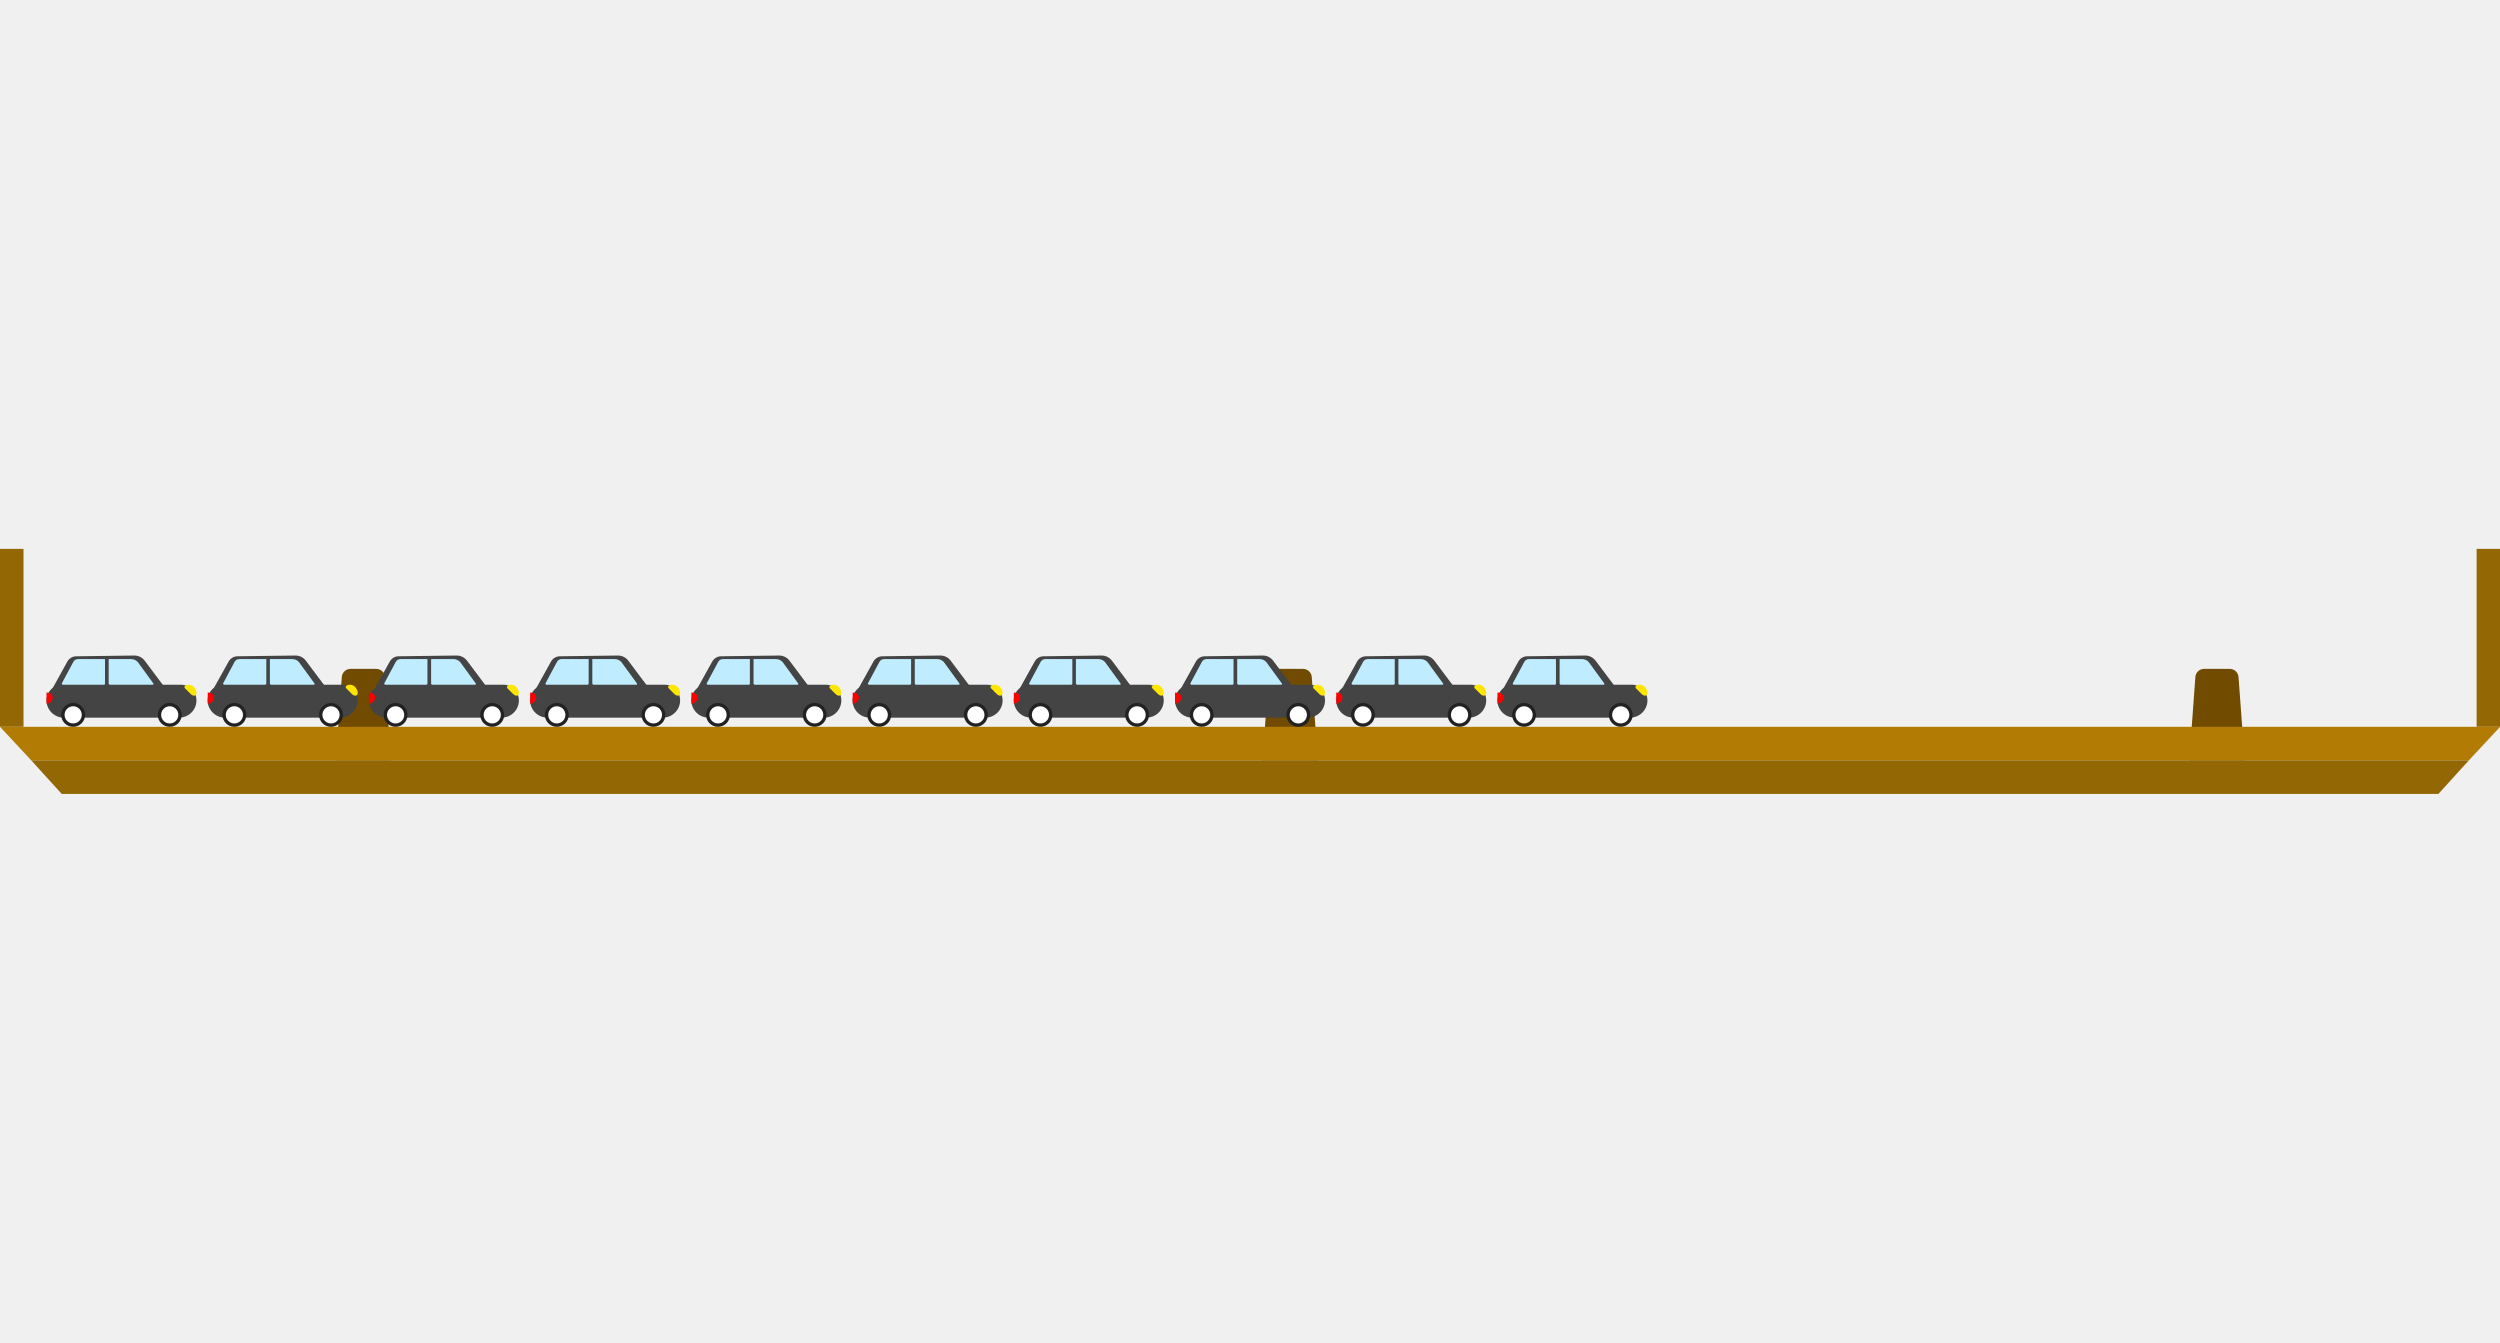
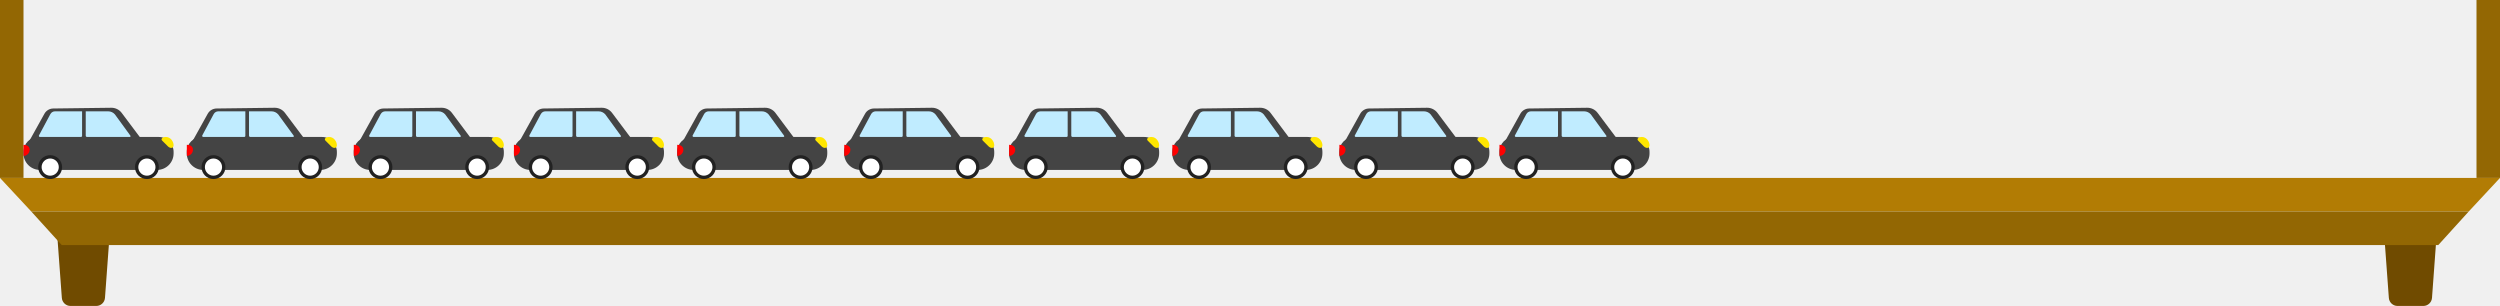
- <svg xmlns="http://www.w3.org/2000/svg" id="Layer_1" data-name="Layer 1" viewBox="0 0 1489.43 800">
+ <svg xmlns="http://www.w3.org/2000/svg" viewBox="0 0 1489.5 182.29">
  <defs>
    <style>.cls-1{fill:#704b00;}.cls-2{fill:#936703;}.cls-3{fill:#b27c04;}.cls-4{fill:#444;}.cls-5{fill:#fff;}.cls-6{fill:#222;}.cls-7{fill:red;}.cls-8{fill:#ffe600;}.cls-9{fill:#c0ecff;}</style>
  </defs>
-   <path class="cls-1" d="M224.18,398.5H208.82a5.21,5.21,0,0,0-5.18,4.85L200,453h33l-3.64-49.65A5.21,5.21,0,0,0,224.18,398.5Z" />
-   <path class="cls-1" d="M1328.48,398.5h-15.36a5.21,5.21,0,0,0-5.18,4.85L1304.3,453h33l-3.65-49.65A5.21,5.21,0,0,0,1328.48,398.5Z" />
-   <rect class="cls-2" y="327" width="14" height="106" />
-   <rect class="cls-2" x="1475.5" y="327" width="14" height="106" />
-   <path class="cls-1" d="M776.33,398.5H761a5.21,5.21,0,0,0-5.18,4.85L752.15,453h33l-3.64-49.65A5.22,5.22,0,0,0,776.33,398.5Z" />
-   <polygon class="cls-3" points="1470.88 453 18.62 453 0 433 1489.5 433 1470.88 453" />
-   <polygon class="cls-2" points="1452.73 473 36.77 473 18.62 453 1470.88 453 1452.73 473" />
-   <path class="cls-4" d="M37,407.93h70.73a9.32,9.32,0,0,1,9.32,9.32v0a10.3,10.3,0,0,1-10.3,10.3H38a10.3,10.3,0,0,1-10.3-10.3v0A9.32,9.32,0,0,1,37,407.93Z" />
-   <path class="cls-4" d="M79.92,390.54,45.37,391a6.08,6.08,0,0,0-5.23,3.12L31,410.66l67.58-.55-12.38-16.5A7.66,7.66,0,0,0,79.92,390.54Z" />
-   <path class="cls-5" d="M43.58,432a6.12,6.12,0,1,1,6.12-6.12A6.12,6.12,0,0,1,43.58,432Z" />
-   <path class="cls-6" d="M43.58,420.77a5.12,5.12,0,1,1-5.11,5.11,5.11,5.11,0,0,1,5.11-5.11m0-2a7.12,7.12,0,1,0,7.12,7.11,7.11,7.11,0,0,0-7.12-7.11Z" />
-   <circle class="cls-5" cx="101.16" cy="425.88" r="6.12" />
-   <path class="cls-6" d="M101.16,420.77A5.12,5.12,0,1,1,96,425.88a5.11,5.11,0,0,1,5.12-5.11m0-2a7.12,7.12,0,1,0,7.11,7.11,7.11,7.11,0,0,0-7.11-7.11Z" />
-   <path class="cls-7" d="M27.71,415.55v-2.94c2,0,3.67.95,3.67,2.94a3.69,3.69,0,0,1-3.65,3.67Z" />
-   <path class="cls-8" d="M117.06,412.84c0,2-2,2-3.27.81l-3.54-3.54c-1-.95.22-2.18,2.18-2.18C115.42,407.93,117.06,410.88,117.06,412.84Z" />
-   <path class="cls-9" d="M37.46,407.93H61.9a.65.65,0,0,0,.66-.66v-14.6H46.44a3.09,3.09,0,0,0-2.74,1.65L36.9,407A.64.64,0,0,0,37.46,407.93Z" />
-   <path class="cls-9" d="M78.12,392.67H64.74v14.51a.75.75,0,0,0,.75.75H91a.47.47,0,0,0,.36-.77l-9.21-12.65A5.26,5.26,0,0,0,78.12,392.67Z" />
-   <path class="cls-4" d="M709.35,407.93h70.73a9.32,9.32,0,0,1,9.32,9.32v0a10.3,10.3,0,0,1-10.3,10.3H710.32a10.3,10.3,0,0,1-10.3-10.3v0a9.32,9.32,0,0,1,9.32-9.32Z" />
-   <path class="cls-4" d="M752.26,390.54l-34.55.45a6.08,6.08,0,0,0-5.22,3.12l-9.19,16.55,67.57-.55-12.37-16.5A7.68,7.68,0,0,0,752.26,390.54Z" />
-   <path class="cls-5" d="M715.93,432a6.12,6.12,0,1,1,6.12-6.12A6.13,6.13,0,0,1,715.93,432Z" />
-   <path class="cls-6" d="M715.93,420.77a5.12,5.12,0,1,1-5.12,5.11,5.12,5.12,0,0,1,5.12-5.11m0-2a7.12,7.12,0,1,0,7.12,7.11,7.11,7.11,0,0,0-7.12-7.11Z" />
-   <circle class="cls-5" cx="773.5" cy="425.88" r="6.12" />
-   <path class="cls-6" d="M773.5,420.77a5.12,5.12,0,1,1-5.12,5.11,5.12,5.12,0,0,1,5.12-5.11m0-2a7.12,7.12,0,1,0,7.12,7.11,7.11,7.11,0,0,0-7.12-7.11Z" />
-   <path class="cls-7" d="M700.05,415.55v-2.94c2,0,3.67.95,3.67,2.94a3.69,3.69,0,0,1-3.64,3.67Z" />
-   <path class="cls-8" d="M789.4,412.84c0,2-2,2-3.27.81l-3.54-3.54c-1-.95.22-2.18,2.18-2.18C787.77,407.93,789.4,410.88,789.4,412.84Z" />
-   <path class="cls-9" d="M709.81,407.93h24.44a.66.66,0,0,0,.66-.66v-14.6H718.79a3.11,3.11,0,0,0-2.75,1.65L709.25,407A.64.64,0,0,0,709.81,407.93Z" />
-   <path class="cls-9" d="M750.46,392.67H737.09v14.51a.74.74,0,0,0,.74.75h25.49a.46.46,0,0,0,.35-.77l-9.2-12.65A5.28,5.28,0,0,0,750.46,392.67Z" />
-   <path class="cls-4" d="M133.06,407.93h70.73a9.32,9.32,0,0,1,9.32,9.32v0a10.3,10.3,0,0,1-10.3,10.3H134a10.3,10.3,0,0,1-10.3-10.3v0a9.32,9.32,0,0,1,9.32-9.32Z" />
-   <path class="cls-4" d="M176,390.54l-34.56.45a6.08,6.08,0,0,0-5.22,3.12L127,410.66l67.58-.55-12.38-16.5A7.66,7.66,0,0,0,176,390.54Z" />
-   <path class="cls-5" d="M139.63,432a6.12,6.12,0,1,1,6.12-6.12A6.12,6.12,0,0,1,139.63,432Z" />
-   <path class="cls-6" d="M139.63,420.77a5.12,5.12,0,1,1-5.11,5.11,5.11,5.11,0,0,1,5.11-5.11m0-2a7.12,7.12,0,1,0,7.12,7.11,7.11,7.11,0,0,0-7.12-7.11Z" />
-   <circle class="cls-5" cx="197.2" cy="425.88" r="6.12" />
-   <path class="cls-6" d="M197.2,420.77a5.12,5.12,0,1,1-5.11,5.11,5.11,5.11,0,0,1,5.11-5.11m0-2a7.12,7.12,0,1,0,7.12,7.11,7.11,7.11,0,0,0-7.12-7.11Z" />
-   <path class="cls-7" d="M123.76,415.55v-2.94c2,0,3.67.95,3.67,2.94a3.69,3.69,0,0,1-3.65,3.67Z" />
-   <path class="cls-8" d="M213.11,412.84c0,2-2.05,2-3.27.81l-3.55-3.54c-.95-.95.23-2.18,2.18-2.18C211.47,407.93,213.11,410.88,213.11,412.84Z" />
-   <path class="cls-9" d="M133.51,407.93H158a.66.66,0,0,0,.66-.66v-14.6H142.49a3.09,3.09,0,0,0-2.74,1.65L133,407A.64.64,0,0,0,133.51,407.93Z" />
-   <path class="cls-9" d="M174.17,392.67H160.79v14.51a.75.75,0,0,0,.75.75H187a.47.47,0,0,0,.36-.77l-9.21-12.65A5.26,5.26,0,0,0,174.17,392.67Z" />
-   <path class="cls-4" d="M229.1,407.93h70.73a9.32,9.32,0,0,1,9.32,9.32v0a10.3,10.3,0,0,1-10.3,10.3H230.08a10.3,10.3,0,0,1-10.3-10.3v0a9.32,9.32,0,0,1,9.32-9.32Z" />
-   <path class="cls-4" d="M272,390.54l-34.56.45a6.08,6.08,0,0,0-5.22,3.12l-9.19,16.55,67.58-.55-12.38-16.5A7.68,7.68,0,0,0,272,390.54Z" />
-   <path class="cls-5" d="M235.68,432a6.12,6.12,0,1,1,6.12-6.12A6.12,6.12,0,0,1,235.68,432Z" />
-   <path class="cls-6" d="M235.68,420.77a5.12,5.12,0,1,1-5.11,5.11,5.12,5.12,0,0,1,5.11-5.11m0-2a7.12,7.12,0,1,0,7.12,7.11,7.11,7.11,0,0,0-7.12-7.11Z" />
-   <circle class="cls-5" cx="293.25" cy="425.88" r="6.12" />
-   <path class="cls-6" d="M293.25,420.77a5.12,5.12,0,1,1-5.11,5.11,5.11,5.11,0,0,1,5.11-5.11m0-2a7.12,7.12,0,1,0,7.12,7.11,7.11,7.11,0,0,0-7.12-7.11Z" />
-   <path class="cls-7" d="M219.81,415.55v-2.94c2,0,3.67.95,3.67,2.94a3.69,3.69,0,0,1-3.65,3.67Z" />
-   <path class="cls-8" d="M309.16,412.84c0,2-2.05,2-3.27.81l-3.55-3.54c-.95-.95.23-2.18,2.18-2.18C307.52,407.93,309.16,410.88,309.16,412.84Z" />
-   <path class="cls-9" d="M229.56,407.93H254a.66.66,0,0,0,.66-.66v-14.6H238.54a3.12,3.12,0,0,0-2.75,1.65L229,407A.64.64,0,0,0,229.56,407.93Z" />
-   <path class="cls-9" d="M270.22,392.67H256.84v14.51a.74.74,0,0,0,.75.75h25.48a.47.47,0,0,0,.36-.77l-9.21-12.65A5.26,5.26,0,0,0,270.22,392.67Z" />
-   <path class="cls-4" d="M325.15,407.93h70.73a9.32,9.32,0,0,1,9.32,9.32v0a10.3,10.3,0,0,1-10.3,10.3H326.13a10.3,10.3,0,0,1-10.3-10.3v0A9.32,9.32,0,0,1,325.15,407.93Z" />
-   <path class="cls-4" d="M368.06,390.54l-34.55.45a6.08,6.08,0,0,0-5.22,3.12l-9.19,16.55,67.58-.55-12.38-16.5A7.68,7.68,0,0,0,368.06,390.54Z" />
-   <path class="cls-5" d="M331.73,432a6.12,6.12,0,1,1,6.12-6.12A6.13,6.13,0,0,1,331.73,432Z" />
-   <path class="cls-6" d="M331.73,420.77a5.12,5.12,0,1,1-5.12,5.11,5.12,5.12,0,0,1,5.12-5.11m0-2a7.12,7.12,0,1,0,7.12,7.11,7.11,7.11,0,0,0-7.12-7.11Z" />
-   <circle class="cls-5" cx="389.3" cy="425.88" r="6.12" />
-   <path class="cls-6" d="M389.3,420.77a5.12,5.12,0,1,1-5.11,5.11,5.12,5.12,0,0,1,5.11-5.11m0-2a7.12,7.12,0,1,0,7.12,7.11,7.11,7.11,0,0,0-7.12-7.11Z" />
-   <path class="cls-7" d="M315.86,415.55v-2.94c2,0,3.66.95,3.66,2.94a3.69,3.69,0,0,1-3.64,3.67Z" />
-   <path class="cls-8" d="M405.21,412.84c0,2-2,2-3.27.81l-3.55-3.54c-.95-.95.23-2.18,2.18-2.18C403.57,407.93,405.21,410.88,405.21,412.84Z" />
-   <path class="cls-9" d="M325.61,407.93h24.44a.66.66,0,0,0,.66-.66v-14.6H334.59a3.12,3.12,0,0,0-2.75,1.65L325.05,407A.64.64,0,0,0,325.61,407.93Z" />
-   <path class="cls-9" d="M366.27,392.67H352.89v14.51a.74.74,0,0,0,.75.75h25.48a.46.46,0,0,0,.35-.77l-9.2-12.65A5.26,5.26,0,0,0,366.27,392.67Z" />
-   <path class="cls-4" d="M421.2,407.93h70.73a9.32,9.32,0,0,1,9.32,9.32v0a10.3,10.3,0,0,1-10.3,10.3H422.17a10.3,10.3,0,0,1-10.3-10.3v0a9.32,9.32,0,0,1,9.32-9.32Z" />
-   <path class="cls-4" d="M464.11,390.54l-34.55.45a6.08,6.08,0,0,0-5.22,3.12l-9.19,16.55,67.58-.55-12.38-16.5A7.68,7.68,0,0,0,464.11,390.54Z" />
-   <circle class="cls-5" cx="427.78" cy="425.88" r="6.12" />
-   <path class="cls-6" d="M427.78,420.77a5.12,5.12,0,1,1-5.12,5.11,5.12,5.12,0,0,1,5.12-5.11m0-2a7.12,7.12,0,1,0,7.12,7.11,7.11,7.11,0,0,0-7.12-7.11Z" />
-   <circle class="cls-5" cx="485.35" cy="425.88" r="6.12" />
-   <path class="cls-6" d="M485.35,420.77a5.12,5.12,0,1,1-5.11,5.11,5.12,5.12,0,0,1,5.11-5.11m0-2a7.12,7.12,0,1,0,7.12,7.11,7.11,7.11,0,0,0-7.12-7.11Z" />
-   <path class="cls-7" d="M411.9,415.55v-2.94c2,0,3.67.95,3.67,2.94a3.69,3.69,0,0,1-3.64,3.67Z" />
-   <path class="cls-8" d="M501.25,412.84c0,2-2,2-3.27.81l-3.54-3.54c-.95-.95.23-2.18,2.18-2.18C499.62,407.93,501.25,410.88,501.25,412.84Z" />
-   <path class="cls-9" d="M421.66,407.93H446.1a.66.66,0,0,0,.66-.66v-14.6H430.64a3.12,3.12,0,0,0-2.75,1.65L421.1,407A.64.64,0,0,0,421.66,407.93Z" />
-   <path class="cls-9" d="M462.32,392.67H448.94v14.51a.74.74,0,0,0,.75.75h25.48a.46.46,0,0,0,.35-.77l-9.2-12.65A5.26,5.26,0,0,0,462.32,392.67Z" />
-   <path class="cls-4" d="M517.25,407.93H588a9.32,9.32,0,0,1,9.32,9.32v0a10.3,10.3,0,0,1-10.3,10.3H518.22a10.3,10.3,0,0,1-10.3-10.3v0A9.32,9.32,0,0,1,517.25,407.93Z" />
-   <path class="cls-4" d="M560.16,390.54l-34.55.45a6.08,6.08,0,0,0-5.22,3.12l-9.19,16.55,67.57-.55-12.37-16.5A7.68,7.68,0,0,0,560.16,390.54Z" />
-   <circle class="cls-5" cx="523.83" cy="425.88" r="6.12" />
-   <path class="cls-6" d="M523.83,420.77a5.12,5.12,0,1,1-5.12,5.11,5.12,5.12,0,0,1,5.12-5.11m0-2a7.12,7.12,0,1,0,7.12,7.11,7.11,7.11,0,0,0-7.12-7.11Z" />
-   <path class="cls-5" d="M581.4,432a6.12,6.12,0,1,1,6.12-6.12A6.13,6.13,0,0,1,581.4,432Z" />
-   <path class="cls-6" d="M581.4,420.77a5.12,5.12,0,1,1-5.12,5.11,5.12,5.12,0,0,1,5.12-5.11m0-2a7.12,7.12,0,1,0,7.12,7.11,7.11,7.11,0,0,0-7.12-7.11Z" />
-   <path class="cls-7" d="M508,415.55v-2.94c2,0,3.67.95,3.67,2.94a3.69,3.69,0,0,1-3.64,3.67Z" />
-   <path class="cls-8" d="M597.3,412.84c0,2-2,2-3.27.81l-3.54-3.54c-1-.95.23-2.18,2.18-2.18C595.67,407.93,597.3,410.88,597.3,412.84Z" />
-   <path class="cls-9" d="M517.71,407.93h24.44a.66.66,0,0,0,.66-.66v-14.6H526.69a3.11,3.11,0,0,0-2.75,1.65L517.15,407A.64.64,0,0,0,517.71,407.93Z" />
-   <path class="cls-9" d="M558.37,392.67H545v14.51a.74.74,0,0,0,.75.75h25.48a.46.46,0,0,0,.35-.77l-9.2-12.65A5.27,5.27,0,0,0,558.37,392.67Z" />
-   <path class="cls-4" d="M613.3,407.93H684a9.32,9.32,0,0,1,9.32,9.32v0a10.3,10.3,0,0,1-10.3,10.3H614.27a10.3,10.3,0,0,1-10.3-10.3v0a9.32,9.32,0,0,1,9.32-9.32Z" />
-   <path class="cls-4" d="M656.21,390.54l-34.55.45a6.08,6.08,0,0,0-5.22,3.12l-9.19,16.55,67.57-.55-12.37-16.5A7.68,7.68,0,0,0,656.21,390.54Z" />
-   <circle class="cls-5" cx="619.88" cy="425.88" r="6.12" />
-   <path class="cls-6" d="M619.88,420.77a5.12,5.12,0,1,1-5.12,5.11,5.12,5.12,0,0,1,5.12-5.11m0-2a7.12,7.12,0,1,0,7.12,7.11,7.11,7.11,0,0,0-7.12-7.11Z" />
-   <circle class="cls-5" cx="677.45" cy="425.88" r="6.12" />
-   <path class="cls-6" d="M677.45,420.77a5.12,5.12,0,1,1-5.12,5.11,5.12,5.12,0,0,1,5.12-5.11m0-2a7.12,7.12,0,1,0,7.12,7.11,7.11,7.11,0,0,0-7.12-7.11Z" />
-   <path class="cls-7" d="M604,415.55v-2.94c2,0,3.67.95,3.67,2.94a3.69,3.69,0,0,1-3.64,3.67Z" />
-   <path class="cls-8" d="M693.35,412.84c0,2-2,2-3.27.81l-3.54-3.54c-.95-.95.22-2.18,2.18-2.18C691.72,407.93,693.35,410.88,693.35,412.84Z" />
-   <path class="cls-9" d="M613.76,407.93H638.2a.66.66,0,0,0,.66-.66v-14.6H622.74a3.11,3.11,0,0,0-2.75,1.65L613.2,407A.64.64,0,0,0,613.76,407.93Z" />
-   <path class="cls-9" d="M654.41,392.67H641v14.51a.74.74,0,0,0,.75.75h25.48a.46.46,0,0,0,.35-.77l-9.2-12.65A5.28,5.28,0,0,0,654.41,392.67Z" />
-   <path class="cls-4" d="M805.4,407.93h70.73a9.32,9.32,0,0,1,9.32,9.32v0a10.3,10.3,0,0,1-10.3,10.3H806.37a10.3,10.3,0,0,1-10.3-10.3v0A9.32,9.32,0,0,1,805.4,407.93Z" />
-   <path class="cls-4" d="M848.31,390.54l-34.55.45a6.06,6.06,0,0,0-5.22,3.12l-9.19,16.55,67.57-.55-12.37-16.5A7.68,7.68,0,0,0,848.31,390.54Z" />
-   <circle class="cls-5" cx="811.98" cy="425.88" r="6.12" />
-   <path class="cls-6" d="M812,420.77a5.12,5.12,0,1,1-5.12,5.11,5.12,5.12,0,0,1,5.12-5.11m0-2a7.12,7.12,0,1,0,7.12,7.11,7.11,7.11,0,0,0-7.12-7.11Z" />
-   <circle class="cls-5" cx="869.55" cy="425.88" r="6.12" />
-   <path class="cls-6" d="M869.55,420.77a5.12,5.12,0,1,1-5.12,5.11,5.12,5.12,0,0,1,5.12-5.11m0-2a7.12,7.12,0,1,0,7.12,7.11,7.11,7.11,0,0,0-7.12-7.11Z" />
-   <path class="cls-7" d="M796.1,415.55v-2.94c2,0,3.67.95,3.67,2.94a3.69,3.69,0,0,1-3.64,3.67Z" />
-   <path class="cls-8" d="M885.45,412.84c0,2-2,2-3.27.81l-3.54-3.54c-.95-.95.22-2.18,2.18-2.18C883.82,407.93,885.45,410.88,885.45,412.84Z" />
-   <path class="cls-9" d="M805.86,407.93H830.3a.65.65,0,0,0,.65-.66v-14.6H814.84a3.11,3.11,0,0,0-2.75,1.65L805.3,407A.64.64,0,0,0,805.86,407.93Z" />
-   <path class="cls-9" d="M846.51,392.67H833.13v14.51a.75.75,0,0,0,.75.75h25.49a.46.46,0,0,0,.35-.77l-9.2-12.65A5.28,5.28,0,0,0,846.51,392.67Z" />
-   <path class="cls-4" d="M901.45,407.93h70.73a9.32,9.32,0,0,1,9.32,9.32v0a10.3,10.3,0,0,1-10.3,10.3H902.42a10.3,10.3,0,0,1-10.3-10.3v0a9.32,9.32,0,0,1,9.32-9.32Z" />
-   <path class="cls-4" d="M944.36,390.54l-34.55.45a6.06,6.06,0,0,0-5.22,3.12l-9.19,16.55,67.57-.55-12.37-16.5A7.68,7.68,0,0,0,944.36,390.54Z" />
-   <path class="cls-5" d="M908,432a6.12,6.12,0,1,1,6.12-6.12A6.12,6.12,0,0,1,908,432Z" />
-   <path class="cls-6" d="M908,420.77a5.12,5.12,0,1,1-5.12,5.11,5.12,5.12,0,0,1,5.12-5.11m0-2a7.12,7.12,0,1,0,7.12,7.11,7.11,7.11,0,0,0-7.12-7.11Z" />
-   <circle class="cls-5" cx="965.6" cy="425.88" r="6.12" />
-   <path class="cls-6" d="M965.6,420.77a5.12,5.12,0,1,1-5.12,5.11,5.12,5.12,0,0,1,5.12-5.11m0-2a7.12,7.12,0,1,0,7.12,7.11,7.11,7.11,0,0,0-7.12-7.11Z" />
-   <path class="cls-7" d="M892.15,415.55v-2.94c2,0,3.67.95,3.67,2.94a3.69,3.69,0,0,1-3.64,3.67Z" />
-   <path class="cls-8" d="M981.5,412.84c0,2-2,2-3.27.81l-3.54-3.54c-1-.95.22-2.18,2.18-2.18C979.87,407.93,981.5,410.88,981.5,412.84Z" />
-   <path class="cls-9" d="M901.91,407.93h24.44a.65.65,0,0,0,.65-.66v-14.6H910.88a3.1,3.1,0,0,0-2.74,1.65L901.35,407A.64.64,0,0,0,901.91,407.93Z" />
-   <path class="cls-9" d="M942.56,392.67H929.18v14.51a.75.75,0,0,0,.75.75h25.48a.47.47,0,0,0,.36-.77l-9.2-12.65A5.29,5.29,0,0,0,942.56,392.67Z" />
+   <g id="Layer_2" data-name="Layer 2">
+     <g id="Layer_1-2" data-name="Layer 1">
+       <path class="cls-1" d="M1428.45,182.29h15.36a5.21,5.21,0,0,0,5.18-4.85l3.64-49.65h-33l3.64,49.65A5.21,5.21,0,0,0,1428.45,182.29Z" />
+       <path class="cls-1" d="M42,182.29H57.37a5.21,5.21,0,0,0,5.18-4.85l3.64-49.65h-33l3.65,49.65A5.2,5.2,0,0,0,42,182.29Z" />
+       <rect class="cls-2" width="14" height="106" />
+       <rect class="cls-2" x="1475.5" width="14" height="106" />
+       <polygon class="cls-3" points="1470.88 126 18.62 126 0 106 1489.5 106 1470.88 126" />
+       <polygon class="cls-2" points="1452.73 146 36.77 146 18.62 126 1470.88 126 1452.73 146" />
+       <path class="cls-4" d="M22.89,81.6H94.54a8.89,8.89,0,0,1,8.89,8.89v.93a9.82,9.82,0,0,1-9.82,9.82H23.82A9.82,9.82,0,0,1,14,91.41v-.93a8.89,8.89,0,0,1,8.89-8.89Z" />
+       <path class="cls-4" d="M66.27,64.2l-34.58.44a6.08,6.08,0,0,0-5.22,3.12l-9.2,16.56,67.62-.54L72.51,67.27A7.63,7.63,0,0,0,66.27,64.2Z" />
+       <path class="cls-5" d="M29.91,105.68A6.12,6.12,0,1,1,36,99.56,6.13,6.13,0,0,1,29.91,105.68Z" />
+       <path class="cls-6" d="M29.91,94.44a5.12,5.12,0,1,1-5.12,5.12,5.12,5.12,0,0,1,5.12-5.12m0-2A7.12,7.12,0,1,0,37,99.56a7.12,7.12,0,0,0-7.12-7.12Z" />
+       <path class="cls-5" d="M87.52,105.68a6.12,6.12,0,1,1,6.12-6.12A6.13,6.13,0,0,1,87.52,105.68Z" />
+       <path class="cls-6" d="M87.52,94.44a5.12,5.12,0,1,1-5.12,5.12,5.12,5.12,0,0,1,5.12-5.12m0-2a7.12,7.12,0,1,0,7.12,7.12,7.12,7.12,0,0,0-7.12-7.12Z" />
+       <path class="cls-7" d="M14,89.22V86.28c2,0,3.67.94,3.67,2.94a3.69,3.69,0,0,1-3.65,3.67Z" />
+       <path class="cls-8" d="M103.43,86.5c0,2-2,2-3.27.82l-3.55-3.54c-1-1,.23-2.18,2.19-2.18C101.79,81.6,103.43,84.55,103.43,86.5Z" />
+       <path class="cls-9" d="M23.79,81.6H48.24a.67.67,0,0,0,.66-.66V66.33H32.77A3.13,3.13,0,0,0,30,68L23.23,80.66A.64.64,0,0,0,23.79,81.6Z" />
+       <path class="cls-9" d="M64.47,66.33H51.08V80.85a.76.76,0,0,0,.75.75h25.5a.47.47,0,0,0,.35-.78L68.47,68.17A5.26,5.26,0,0,0,64.47,66.33Z" />
+       <path class="cls-4" d="M120.17,81.6h71.65a8.89,8.89,0,0,1,8.89,8.89v.93a9.82,9.82,0,0,1-9.82,9.82H121.1a9.82,9.82,0,0,1-9.82-9.82v-.93A8.89,8.89,0,0,1,120.17,81.6Z" />
+       <path class="cls-4" d="M163.55,64.2,129,64.64a6.08,6.08,0,0,0-5.23,3.12l-9.2,16.56,67.62-.54L169.79,67.27A7.63,7.63,0,0,0,163.55,64.2Z" />
+       <path class="cls-5" d="M127.19,105.68a6.12,6.12,0,1,1,6.12-6.12A6.13,6.13,0,0,1,127.19,105.68Z" />
+       <path class="cls-6" d="M127.19,94.44a5.12,5.12,0,1,1-5.12,5.12,5.12,5.12,0,0,1,5.12-5.12m0-2a7.12,7.12,0,1,0,7.12,7.12,7.12,7.12,0,0,0-7.12-7.12Z" />
+       <path class="cls-5" d="M184.8,105.68a6.12,6.12,0,1,1,6.12-6.12A6.13,6.13,0,0,1,184.8,105.68Z" />
+       <path class="cls-6" d="M184.8,94.44a5.12,5.12,0,1,1-5.12,5.12,5.12,5.12,0,0,1,5.12-5.12m0-2a7.12,7.12,0,1,0,7.12,7.12,7.12,7.12,0,0,0-7.12-7.12Z" />
+       <path class="cls-7" d="M111.31,89.22V86.28c2,0,3.67.94,3.67,2.94a3.69,3.69,0,0,1-3.65,3.67Z" />
+       <path class="cls-8" d="M200.71,86.5c0,2-2,2-3.27.82l-3.54-3.54c-1-1,.22-2.18,2.18-2.18C199.08,81.6,200.71,84.55,200.71,86.5Z" />
+       <path class="cls-9" d="M121.07,81.6h24.45a.66.66,0,0,0,.66-.66V66.33H130.05A3.13,3.13,0,0,0,127.3,68l-6.79,12.69A.64.64,0,0,0,121.07,81.6Z" />
+       <path class="cls-9" d="M161.75,66.33H148.36V80.85a.76.76,0,0,0,.75.75h25.5a.47.47,0,0,0,.36-.78l-9.21-12.65A5.29,5.29,0,0,0,161.75,66.33Z" />
+       <path class="cls-4" d="M219.65,81.6h71.65a8.89,8.89,0,0,1,8.89,8.89v.93a9.82,9.82,0,0,1-9.82,9.82h-69.8a9.82,9.82,0,0,1-9.82-9.82v-.93a8.89,8.89,0,0,1,8.89-8.89Z" />
+       <path class="cls-4" d="M263,64.2l-34.57.44a6.08,6.08,0,0,0-5.23,3.12L214,84.32l67.61-.54L269.27,67.27A7.63,7.63,0,0,0,263,64.2Z" />
+       <path class="cls-5" d="M226.68,105.68a6.12,6.12,0,1,1,6.12-6.12A6.13,6.13,0,0,1,226.68,105.68Z" />
+       <path class="cls-6" d="M226.68,94.44a5.12,5.12,0,1,1-5.12,5.12,5.12,5.12,0,0,1,5.12-5.12m0-2a7.12,7.12,0,1,0,7.12,7.12,7.12,7.12,0,0,0-7.12-7.12Z" />
+       <path class="cls-5" d="M284.28,105.68a6.12,6.12,0,1,1,6.12-6.12A6.13,6.13,0,0,1,284.28,105.68Z" />
+       <path class="cls-6" d="M284.28,94.44a5.12,5.12,0,1,1-5.12,5.12,5.12,5.12,0,0,1,5.12-5.12m0-2a7.12,7.12,0,1,0,7.12,7.12,7.12,7.12,0,0,0-7.12-7.12Z" />
+       <path class="cls-7" d="M210.79,89.22V86.28c2,0,3.67.94,3.67,2.94a3.69,3.69,0,0,1-3.64,3.67Z" />
+       <path class="cls-8" d="M300.19,86.5c0,2-2,2-3.27.82l-3.54-3.54c-1-1,.22-2.18,2.18-2.18C298.56,81.6,300.19,84.55,300.19,86.5Z" />
+       <path class="cls-9" d="M220.55,81.6H245a.66.66,0,0,0,.66-.66V66.33H229.53A3.11,3.11,0,0,0,226.79,68L220,80.66A.64.64,0,0,0,220.55,81.6Z" />
+       <path class="cls-9" d="M261.23,66.33H247.85V80.85a.75.75,0,0,0,.74.75h25.5a.47.47,0,0,0,.36-.78l-9.21-12.65A5.28,5.28,0,0,0,261.23,66.33Z" />
+       <path class="cls-4" d="M315.06,81.6h71.65a8.89,8.89,0,0,1,8.89,8.89v.93a9.82,9.82,0,0,1-9.82,9.82H316a9.82,9.82,0,0,1-9.82-9.82v-.93a8.89,8.89,0,0,1,8.89-8.89Z" />
+       <path class="cls-4" d="M358.44,64.2l-34.57.44a6.08,6.08,0,0,0-5.23,3.12l-9.2,16.56,67.62-.54L364.68,67.27A7.63,7.63,0,0,0,358.44,64.2Z" />
+       <path class="cls-5" d="M322.08,105.68a6.12,6.12,0,1,1,6.13-6.12A6.13,6.13,0,0,1,322.08,105.68Z" />
+       <path class="cls-6" d="M322.08,94.44A5.12,5.12,0,1,1,317,99.56a5.13,5.13,0,0,1,5.12-5.12m0-2a7.12,7.12,0,1,0,7.13,7.12,7.12,7.12,0,0,0-7.13-7.12Z" />
+       <path class="cls-5" d="M379.69,105.68a6.12,6.12,0,1,1,6.12-6.12A6.13,6.13,0,0,1,379.69,105.68Z" />
+       <path class="cls-6" d="M379.69,94.44a5.12,5.12,0,1,1-5.12,5.12,5.12,5.12,0,0,1,5.12-5.12m0-2a7.12,7.12,0,1,0,7.12,7.12,7.12,7.12,0,0,0-7.12-7.12Z" />
+       <path class="cls-7" d="M306.2,89.22V86.28c2,0,3.67.94,3.67,2.94a3.69,3.69,0,0,1-3.64,3.67Z" />
+       <path class="cls-8" d="M395.6,86.5c0,2-2,2-3.27.82l-3.54-3.54c-1-1,.22-2.18,2.18-2.18C394,81.6,395.6,84.55,395.6,86.5Z" />
+       <path class="cls-9" d="M316,81.6h24.45a.66.66,0,0,0,.66-.66V66.33H324.94A3.1,3.1,0,0,0,322.2,68l-6.8,12.69A.64.64,0,0,0,316,81.6Z" />
+       <path class="cls-9" d="M356.64,66.33H343.25V80.85a.76.76,0,0,0,.75.75h25.5a.47.47,0,0,0,.36-.78l-9.21-12.65A5.29,5.29,0,0,0,356.64,66.33Z" />
+       <path class="cls-4" d="M412.34,81.6H484a8.89,8.89,0,0,1,8.89,8.89v.93a9.82,9.82,0,0,1-9.82,9.82h-69.8a9.82,9.82,0,0,1-9.82-9.82v-.93a8.89,8.89,0,0,1,8.89-8.89Z" />
+       <path class="cls-4" d="M455.72,64.2l-34.57.44a6.08,6.08,0,0,0-5.23,3.12l-9.19,16.56,67.61-.54L462,67.27A7.63,7.63,0,0,0,455.72,64.2Z" />
+       <path class="cls-5" d="M419.37,105.68a6.12,6.12,0,1,1,6.12-6.12A6.13,6.13,0,0,1,419.37,105.68Z" />
+       <path class="cls-6" d="M419.37,94.44a5.12,5.12,0,1,1-5.12,5.12,5.12,5.12,0,0,1,5.12-5.12m0-2a7.12,7.12,0,1,0,7.12,7.12,7.12,7.12,0,0,0-7.12-7.12Z" />
+       <path class="cls-5" d="M477,105.68a6.12,6.12,0,1,1,6.12-6.12A6.13,6.13,0,0,1,477,105.68Z" />
+       <path class="cls-6" d="M477,94.44a5.12,5.12,0,1,1-5.12,5.12A5.12,5.12,0,0,1,477,94.44m0-2a7.12,7.12,0,1,0,7.12,7.12A7.12,7.12,0,0,0,477,92.44Z" />
+       <path class="cls-7" d="M403.48,89.22V86.28c2,0,3.67.94,3.67,2.94a3.69,3.69,0,0,1-3.64,3.67Z" />
+       <path class="cls-8" d="M492.88,86.5c0,2-2,2-3.27.82l-3.54-3.54c-1-1,.22-2.18,2.18-2.18C491.25,81.6,492.88,84.55,492.88,86.5Z" />
+       <path class="cls-9" d="M413.24,81.6H437.7a.66.66,0,0,0,.65-.66V66.33H422.22A3.11,3.11,0,0,0,419.48,68l-6.8,12.69A.64.64,0,0,0,413.24,81.6Z" />
+       <path class="cls-9" d="M453.92,66.33H440.54V80.85a.75.75,0,0,0,.75.75h25.49a.47.47,0,0,0,.36-.78l-9.21-12.65A5.28,5.28,0,0,0,453.92,66.33Z" />
+       <path class="cls-4" d="M511.83,81.6h71.65a8.89,8.89,0,0,1,8.89,8.89v.93a9.82,9.82,0,0,1-9.82,9.82h-69.8a9.82,9.82,0,0,1-9.82-9.82v-.93a8.89,8.89,0,0,1,8.89-8.89Z" />
+       <path class="cls-4" d="M555.2,64.2l-34.57.44a6.06,6.06,0,0,0-5.22,3.12l-9.2,16.56,67.62-.54L561.44,67.27A7.63,7.63,0,0,0,555.2,64.2Z" />
+       <path class="cls-5" d="M518.85,105.68A6.12,6.12,0,1,1,525,99.56,6.13,6.13,0,0,1,518.85,105.68Z" />
+       <path class="cls-6" d="M518.85,94.44a5.12,5.12,0,1,1-5.12,5.12,5.12,5.12,0,0,1,5.12-5.12m0-2A7.12,7.12,0,1,0,526,99.56a7.12,7.12,0,0,0-7.12-7.12Z" />
+       <path class="cls-5" d="M576.46,105.68a6.12,6.12,0,1,1,6.12-6.12A6.13,6.13,0,0,1,576.46,105.68Z" />
+       <path class="cls-6" d="M576.46,94.44a5.12,5.12,0,1,1-5.12,5.12,5.12,5.12,0,0,1,5.12-5.12m0-2a7.12,7.12,0,1,0,7.12,7.12,7.12,7.12,0,0,0-7.12-7.12Z" />
+       <path class="cls-7" d="M503,89.22V86.28c2,0,3.67.94,3.67,2.94A3.69,3.69,0,0,1,503,92.89Z" />
+       <path class="cls-8" d="M592.37,86.5c0,2-2,2-3.27.82l-3.55-3.54c-.95-1,.22-2.18,2.18-2.18C590.73,81.6,592.37,84.55,592.37,86.5Z" />
+       <path class="cls-9" d="M512.73,81.6h24.45a.67.67,0,0,0,.66-.66V66.33H521.71A3.12,3.12,0,0,0,519,68l-6.8,12.69A.64.64,0,0,0,512.73,81.6Z" />
+       <path class="cls-9" d="M553.41,66.33H540V80.85a.75.75,0,0,0,.75.75h25.5a.47.47,0,0,0,.35-.78l-9.21-12.65A5.26,5.26,0,0,0,553.41,66.33Z" />
+       <path class="cls-4" d="M610.08,81.6h71.65a8.89,8.89,0,0,1,8.89,8.89v.93a9.82,9.82,0,0,1-9.82,9.82H611a9.82,9.82,0,0,1-9.82-9.82v-.93A8.89,8.89,0,0,1,610.08,81.6Z" />
+       <path class="cls-4" d="M653.45,64.2l-34.57.44a6.06,6.06,0,0,0-5.22,3.12l-9.2,16.56,67.62-.54L659.69,67.27A7.63,7.63,0,0,0,653.45,64.2Z" />
+       <path class="cls-5" d="M617.1,105.68a6.12,6.12,0,1,1,6.12-6.12A6.13,6.13,0,0,1,617.1,105.68Z" />
+       <path class="cls-6" d="M617.1,94.44A5.12,5.12,0,1,1,612,99.56a5.12,5.12,0,0,1,5.12-5.12m0-2a7.12,7.12,0,1,0,7.12,7.12,7.11,7.11,0,0,0-7.12-7.12Z" />
+       <path class="cls-5" d="M674.7,105.68a6.12,6.12,0,1,1,6.13-6.12A6.13,6.13,0,0,1,674.7,105.68Z" />
+       <path class="cls-6" d="M674.7,94.44a5.12,5.12,0,1,1-5.12,5.12,5.13,5.13,0,0,1,5.12-5.12m0-2a7.12,7.12,0,1,0,7.13,7.12,7.12,7.12,0,0,0-7.13-7.12Z" />
+       <path class="cls-7" d="M601.21,89.22V86.28c2,0,3.67.94,3.67,2.94a3.69,3.69,0,0,1-3.64,3.67Z" />
+       <path class="cls-8" d="M690.62,86.5c0,2-2,2-3.28.82l-3.54-3.54c-.95-1,.22-2.18,2.18-2.18C689,81.6,690.62,84.55,690.62,86.5Z" />
+       <path class="cls-9" d="M611,81.6h24.46a.67.67,0,0,0,.66-.66V66.33H620A3.12,3.12,0,0,0,617.21,68l-6.8,12.69A.64.64,0,0,0,611,81.6Z" />
+       <path class="cls-9" d="M651.65,66.33H638.27V80.85a.75.75,0,0,0,.75.75h25.49a.47.47,0,0,0,.36-.78l-9.21-12.65A5.28,5.28,0,0,0,651.65,66.33Z" />
+       <path class="cls-4" d="M707.36,81.6H779a8.89,8.89,0,0,1,8.89,8.89v.93a9.82,9.82,0,0,1-9.82,9.82h-69.8a9.82,9.82,0,0,1-9.82-9.82v-.93A8.89,8.89,0,0,1,707.36,81.6Z" />
+       <path class="cls-4" d="M750.73,64.2l-34.57.44a6.06,6.06,0,0,0-5.22,3.12l-9.2,16.56,67.62-.54L757,67.27A7.63,7.63,0,0,0,750.73,64.2Z" />
+       <path class="cls-5" d="M714.38,105.68a6.12,6.12,0,1,1,6.12-6.12A6.13,6.13,0,0,1,714.38,105.68Z" />
+       <path class="cls-6" d="M714.38,94.44a5.12,5.12,0,1,1-5.12,5.12,5.12,5.12,0,0,1,5.12-5.12m0-2a7.12,7.12,0,1,0,7.12,7.12,7.12,7.12,0,0,0-7.12-7.12Z" />
+       <path class="cls-5" d="M772,105.68a6.12,6.12,0,1,1,6.12-6.12A6.13,6.13,0,0,1,772,105.68Z" />
+       <path class="cls-6" d="M772,94.44a5.12,5.12,0,1,1-5.12,5.12A5.12,5.12,0,0,1,772,94.44m0-2a7.12,7.12,0,1,0,7.12,7.12A7.12,7.12,0,0,0,772,92.44Z" />
+       <path class="cls-7" d="M698.49,89.22V86.28c2,0,3.67.94,3.67,2.94a3.69,3.69,0,0,1-3.64,3.67Z" />
+       <path class="cls-8" d="M787.9,86.5c0,2-2,2-3.27.82l-3.55-3.54c-1-1,.23-2.18,2.18-2.18C786.26,81.6,787.9,84.55,787.9,86.5Z" />
+       <path class="cls-9" d="M708.26,81.6h24.45a.67.67,0,0,0,.66-.66V66.33H717.24A3.12,3.12,0,0,0,714.49,68l-6.8,12.69A.64.64,0,0,0,708.26,81.6Z" />
+       <path class="cls-9" d="M748.94,66.33H735.55V80.85a.75.75,0,0,0,.75.75h25.5a.47.47,0,0,0,.35-.78l-9.21-12.65A5.26,5.26,0,0,0,748.94,66.33Z" />
+       <path class="cls-4" d="M806.84,81.6h71.65a8.89,8.89,0,0,1,8.89,8.89v.93a9.82,9.82,0,0,1-9.82,9.82h-69.8a9.82,9.82,0,0,1-9.82-9.82v-.93A8.89,8.89,0,0,1,806.84,81.6Z" />
+       <path class="cls-4" d="M850.22,64.2l-34.58.44a6.08,6.08,0,0,0-5.22,3.12l-9.2,16.56,67.62-.54L856.46,67.27A7.63,7.63,0,0,0,850.22,64.2Z" />
+       <path class="cls-5" d="M813.86,105.68A6.12,6.12,0,1,1,820,99.56,6.13,6.13,0,0,1,813.86,105.68Z" />
+       <path class="cls-6" d="M813.86,94.44a5.12,5.12,0,1,1-5.12,5.12,5.12,5.12,0,0,1,5.12-5.12m0-2A7.12,7.12,0,1,0,821,99.56a7.12,7.12,0,0,0-7.12-7.12Z" />
+       <path class="cls-5" d="M871.47,105.68a6.12,6.12,0,1,1,6.12-6.12A6.13,6.13,0,0,1,871.47,105.68Z" />
+       <path class="cls-6" d="M871.47,94.44a5.12,5.12,0,1,1-5.12,5.12,5.12,5.12,0,0,1,5.12-5.12m0-2a7.12,7.12,0,1,0,7.12,7.12,7.12,7.12,0,0,0-7.12-7.12Z" />
+       <path class="cls-7" d="M798,89.22V86.28c2,0,3.67.94,3.67,2.94A3.69,3.69,0,0,1,798,92.89Z" />
+       <path class="cls-8" d="M887.38,86.5c0,2-2,2-3.27.82l-3.55-3.54c-.95-1,.23-2.18,2.19-2.18C885.74,81.6,887.38,84.55,887.38,86.5Z" />
+       <path class="cls-9" d="M807.74,81.6h24.45a.67.67,0,0,0,.66-.66V66.33H816.72A3.13,3.13,0,0,0,814,68l-6.79,12.69A.64.64,0,0,0,807.74,81.6Z" />
+       <path class="cls-9" d="M848.42,66.33H835V80.85a.76.76,0,0,0,.75.75h25.5a.47.47,0,0,0,.35-.78l-9.21-12.65A5.26,5.26,0,0,0,848.42,66.33Z" />
+       <path class="cls-4" d="M902.25,81.6H973.9a8.89,8.89,0,0,1,8.89,8.89v.93a9.82,9.82,0,0,1-9.82,9.82h-69.8a9.82,9.82,0,0,1-9.82-9.82v-.93a8.89,8.89,0,0,1,8.89-8.89Z" />
+       <path class="cls-4" d="M945.63,64.2l-34.58.44a6.08,6.08,0,0,0-5.22,3.12l-9.2,16.56,67.62-.54L951.87,67.27A7.63,7.63,0,0,0,945.63,64.2Z" />
+       <path class="cls-5" d="M909.27,105.68a6.12,6.12,0,1,1,6.12-6.12A6.13,6.13,0,0,1,909.27,105.68Z" />
+       <path class="cls-6" d="M909.27,94.44a5.12,5.12,0,1,1-5.12,5.12,5.12,5.12,0,0,1,5.12-5.12m0-2a7.12,7.12,0,1,0,7.12,7.12,7.12,7.12,0,0,0-7.12-7.12Z" />
+       <path class="cls-5" d="M966.88,105.68A6.12,6.12,0,1,1,973,99.56,6.13,6.13,0,0,1,966.88,105.68Z" />
+       <path class="cls-6" d="M966.88,94.44a5.12,5.12,0,1,1-5.12,5.12,5.12,5.12,0,0,1,5.12-5.12m0-2A7.12,7.12,0,1,0,974,99.56a7.11,7.11,0,0,0-7.12-7.12Z" />
+       <path class="cls-7" d="M893.38,89.22V86.28c2,0,3.68.94,3.68,2.94a3.69,3.69,0,0,1-3.65,3.67Z" />
+       <path class="cls-8" d="M982.79,86.5c0,2-2,2-3.27.82L976,83.78c-1-1,.23-2.18,2.18-2.18C981.15,81.6,982.79,84.55,982.79,86.5Z" />
+       <path class="cls-9" d="M903.15,81.6H927.6a.67.67,0,0,0,.66-.66V66.33H912.13A3.12,3.12,0,0,0,909.38,68l-6.79,12.69A.64.64,0,0,0,903.15,81.6Z" />
+       <path class="cls-9" d="M943.83,66.33H930.44V80.85a.76.76,0,0,0,.75.75h25.5a.47.47,0,0,0,.35-.78l-9.21-12.65A5.26,5.26,0,0,0,943.83,66.33Z" />
+     </g>
+   </g>
</svg>
